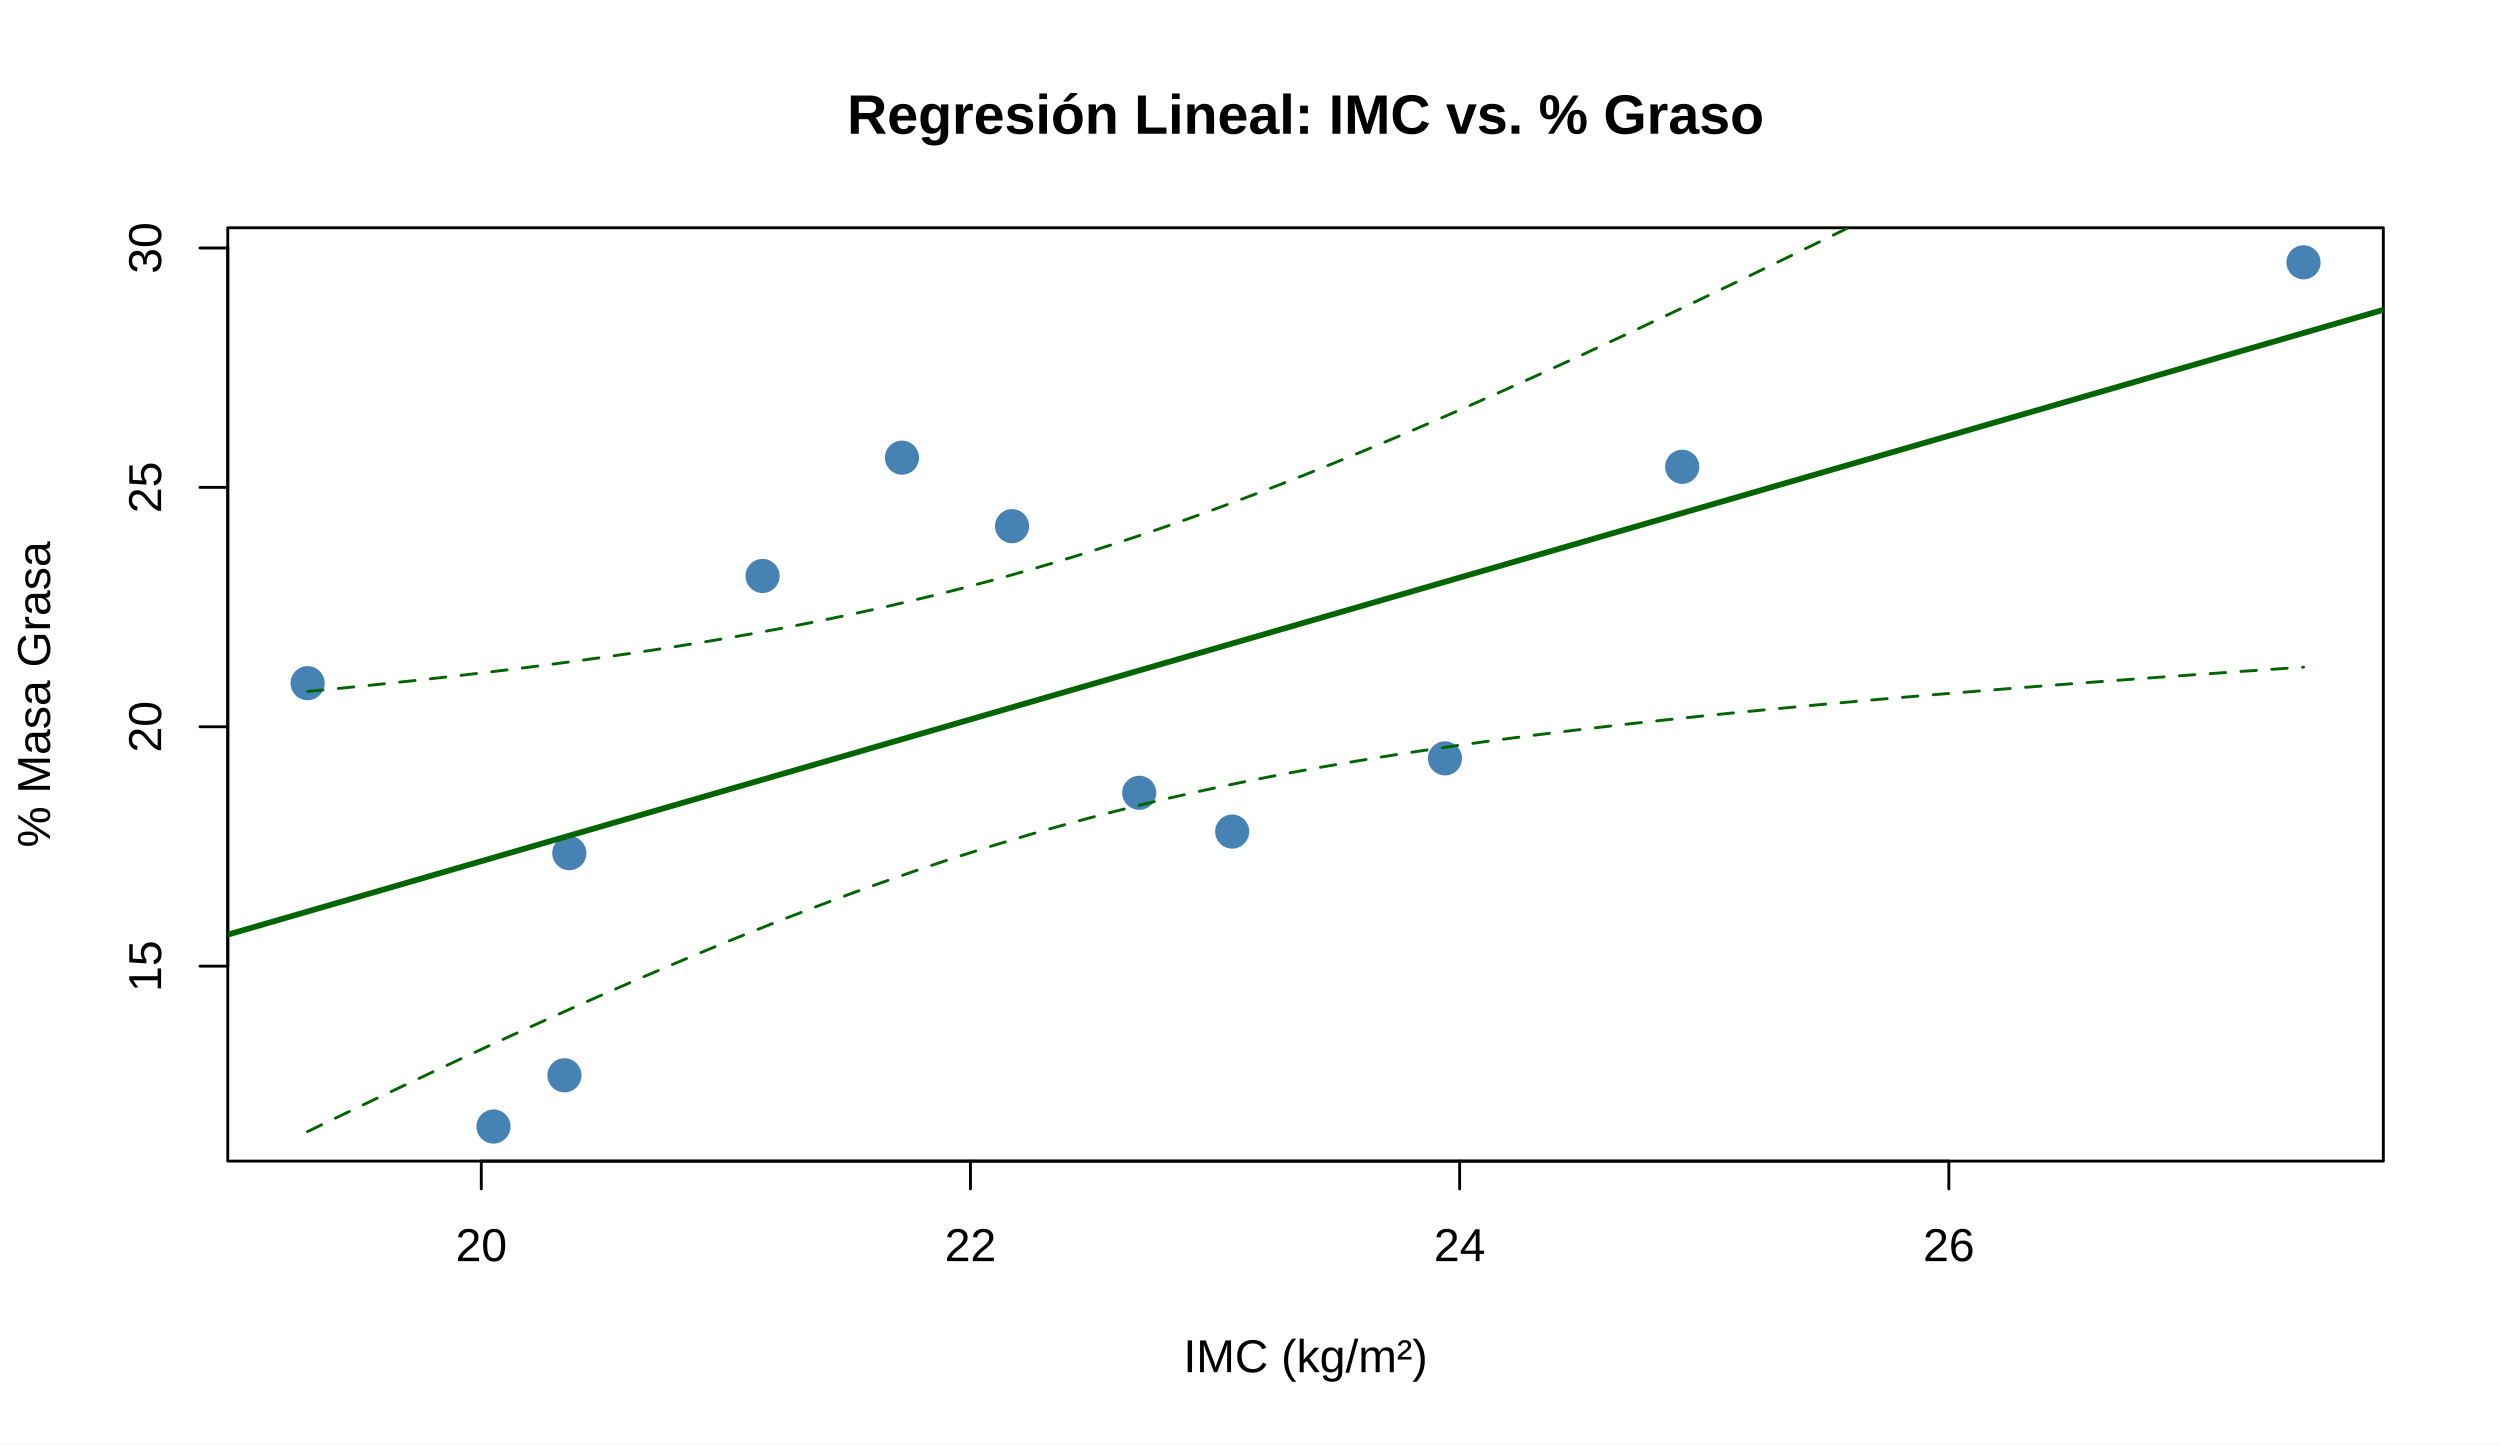
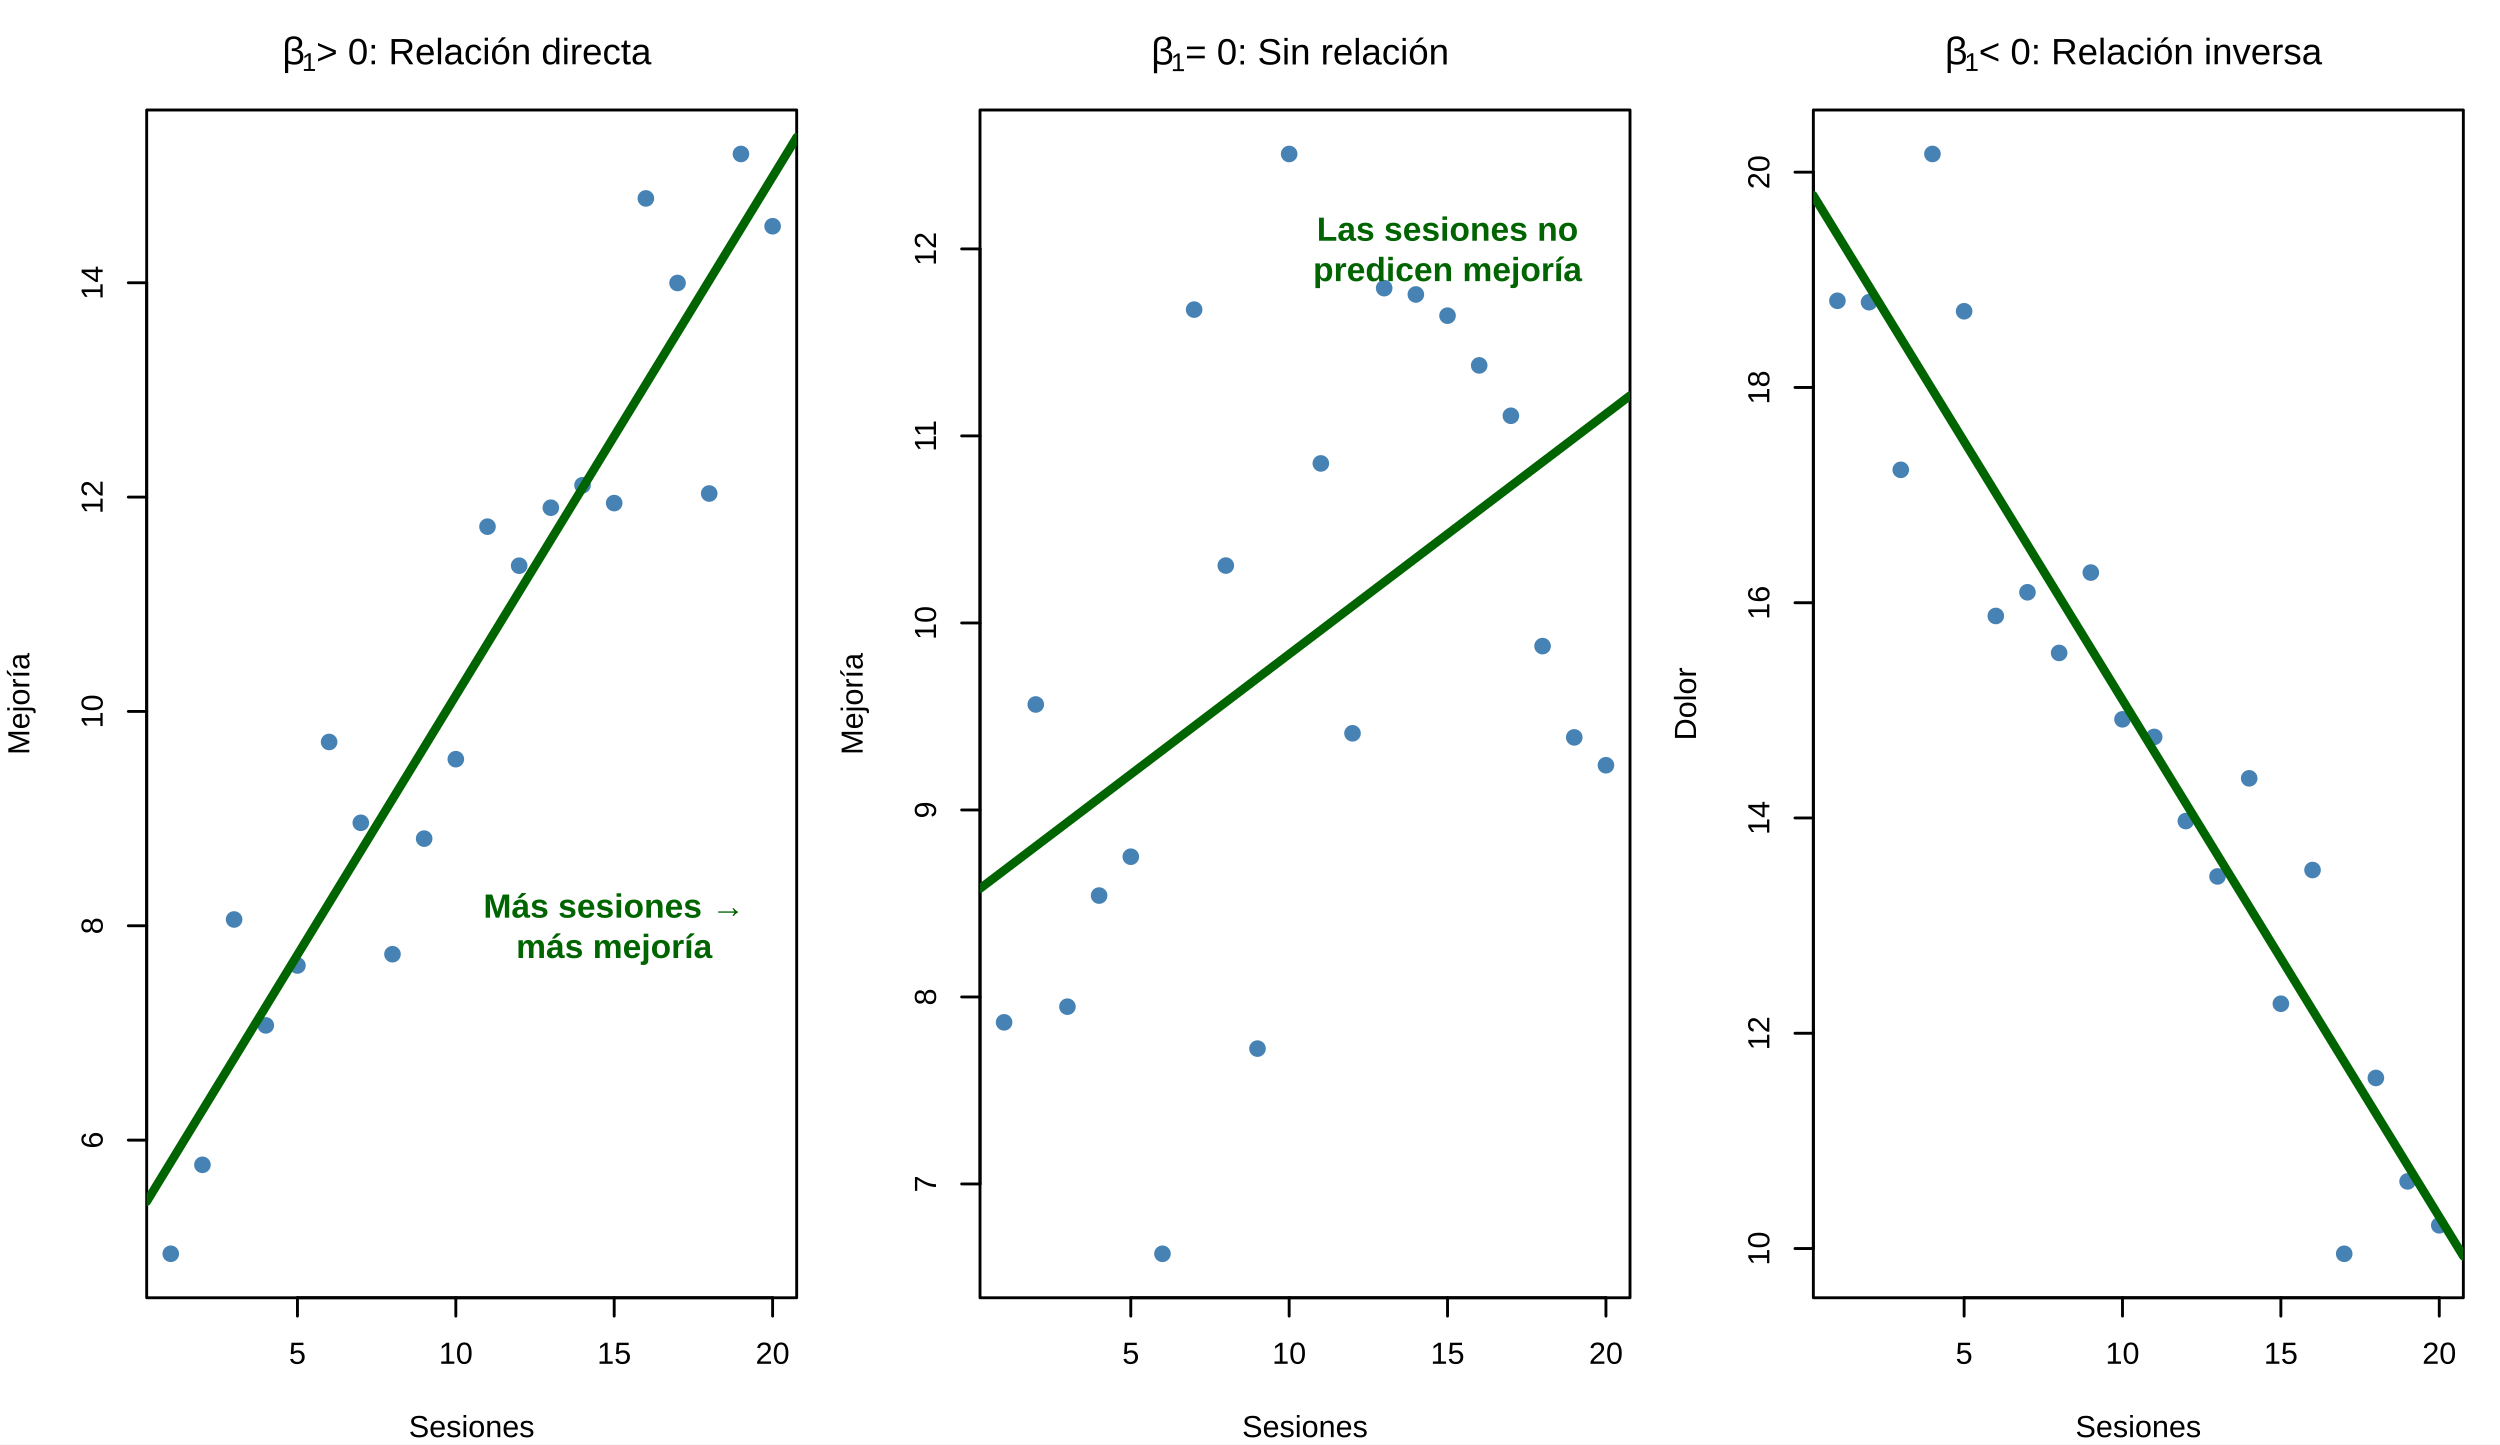
<svg xmlns="http://www.w3.org/2000/svg" width="648.00pt" height="374.40pt" viewBox="0 0 648.00 374.40">
  <g class="svglite">
    <defs>
      <style type="text/css">
    .svglite line, .svglite polyline, .svglite polygon, .svglite path, .svglite rect, .svglite circle {
      fill: none;
      stroke: #000000;
      stroke-linecap: round;
      stroke-linejoin: round;
      stroke-miterlimit: 10.00;
    }
    .svglite text {
      white-space: pre;
    }
    .svglite g.glyphgroup path {
      fill: inherit;
      stroke: none;
    }
  </style>
    </defs>
    <rect width="100%" height="100%" style="stroke: none; fill: #FFFFFF;" />
    <defs>
      <clipPath id="cpMC4wMHw2NDguMDB8MC4wMHwzNzQuNDA=">
        <rect x="0.00" y="0.00" width="648.00" height="374.40" />
      </clipPath>
    </defs>
    <g clip-path="url(#cpMC4wMHw2NDguMDB8MC4wMHwzNzQuNDA=)">
</g>
    <defs>
-       <clipPath id="cpNTkuMDR8NjE3Ljc2fDU5LjA0fDMwMC45Ng==">
-         <rect x="59.04" y="59.04" width="558.72" height="241.92" />
-       </clipPath>
-     </defs>
-     <g clip-path="url(#cpNTkuMDR8NjE3Ljc2fDU5LjA0fDMwMC45Ng==)">
-       <circle cx="147.57" cy="221.14" r="4.05" style="stroke-width: 0.75; stroke: #4682B4; fill: #4682B4;" />
-       <circle cx="146.30" cy="278.72" r="4.05" style="stroke-width: 0.75; stroke: #4682B4; fill: #4682B4;" />
-       <circle cx="127.92" cy="292.00" r="4.05" style="stroke-width: 0.75; stroke: #4682B4; fill: #4682B4;" />
-       <circle cx="374.54" cy="196.57" r="4.05" style="stroke-width: 0.75; stroke: #4682B4; fill: #4682B4;" />
-       <circle cx="262.32" cy="136.38" r="4.05" style="stroke-width: 0.75; stroke: #4682B4; fill: #4682B4;" />
-       <circle cx="233.79" cy="118.63" r="4.05" style="stroke-width: 0.75; stroke: #4682B4; fill: #4682B4;" />
-       <circle cx="79.73" cy="177.08" r="4.05" style="stroke-width: 0.75; stroke: #4682B4; fill: #4682B4;" />
-       <circle cx="319.38" cy="215.55" r="4.05" style="stroke-width: 0.75; stroke: #4682B4; fill: #4682B4;" />
-       <circle cx="597.07" cy="68.00" r="4.05" style="stroke-width: 0.75; stroke: #4682B4; fill: #4682B4;" />
-       <circle cx="436.03" cy="120.99" r="4.05" style="stroke-width: 0.75; stroke: #4682B4; fill: #4682B4;" />
-       <circle cx="295.29" cy="205.50" r="4.05" style="stroke-width: 0.75; stroke: #4682B4; fill: #4682B4;" />
-       <circle cx="197.65" cy="149.29" r="4.05" style="stroke-width: 0.75; stroke: #4682B4; fill: #4682B4;" />
-     </g>
-     <g clip-path="url(#cpMC4wMHw2NDguMDB8MC4wMHwzNzQuNDA=)">
-       <line x1="124.75" y1="300.96" x2="505.14" y2="300.96" style="stroke-width: 0.75;" />
-       <line x1="124.75" y1="300.96" x2="124.75" y2="308.16" style="stroke-width: 0.75;" />
-       <line x1="251.54" y1="300.96" x2="251.54" y2="308.16" style="stroke-width: 0.75;" />
-       <line x1="378.34" y1="300.96" x2="378.34" y2="308.16" style="stroke-width: 0.75;" />
-       <line x1="505.14" y1="300.96" x2="505.14" y2="308.16" style="stroke-width: 0.75;" />
-       <text x="124.75" y="326.88" text-anchor="middle" style="font-size: 12.00px; font-family: &quot;Arial&quot;;" textLength="13.34px" lengthAdjust="spacingAndGlyphs">20</text>
-       <text x="251.54" y="326.88" text-anchor="middle" style="font-size: 12.00px; font-family: &quot;Arial&quot;;" textLength="13.34px" lengthAdjust="spacingAndGlyphs">22</text>
-       <text x="378.34" y="326.88" text-anchor="middle" style="font-size: 12.00px; font-family: &quot;Arial&quot;;" textLength="13.34px" lengthAdjust="spacingAndGlyphs">24</text>
-       <text x="505.14" y="326.88" text-anchor="middle" style="font-size: 12.00px; font-family: &quot;Arial&quot;;" textLength="13.34px" lengthAdjust="spacingAndGlyphs">26</text>
-       <line x1="59.04" y1="250.43" x2="59.04" y2="64.28" style="stroke-width: 0.75;" />
-       <line x1="59.04" y1="250.43" x2="51.84" y2="250.43" style="stroke-width: 0.75;" />
-       <line x1="59.04" y1="188.38" x2="51.84" y2="188.38" style="stroke-width: 0.75;" />
-       <line x1="59.04" y1="126.33" x2="51.84" y2="126.33" style="stroke-width: 0.75;" />
-       <line x1="59.04" y1="64.28" x2="51.84" y2="64.28" style="stroke-width: 0.75;" />
-       <text transform="translate(41.76,250.43) rotate(-90)" text-anchor="middle" style="font-size: 12.00px; font-family: &quot;Arial&quot;;" textLength="13.34px" lengthAdjust="spacingAndGlyphs">15</text>
-       <text transform="translate(41.76,188.38) rotate(-90)" text-anchor="middle" style="font-size: 12.00px; font-family: &quot;Arial&quot;;" textLength="13.34px" lengthAdjust="spacingAndGlyphs">20</text>
-       <text transform="translate(41.76,126.33) rotate(-90)" text-anchor="middle" style="font-size: 12.00px; font-family: &quot;Arial&quot;;" textLength="13.34px" lengthAdjust="spacingAndGlyphs">25</text>
-       <text transform="translate(41.76,64.28) rotate(-90)" text-anchor="middle" style="font-size: 12.00px; font-family: &quot;Arial&quot;;" textLength="13.34px" lengthAdjust="spacingAndGlyphs">30</text>
-       <polygon points="59.04,300.96 617.76,300.96 617.76,59.04 59.04,59.04 " style="stroke-width: 0.75;" />
-       <text x="338.40" y="34.67" text-anchor="middle" style="font-size: 14.40px; font-weight: bold; font-family: &quot;Arial&quot;;" textLength="237.52px" lengthAdjust="spacingAndGlyphs">Regresión Lineal: IMC vs. % Graso</text>
-       <text x="338.40" y="355.68" text-anchor="middle" style="font-size: 12.00px; font-family: &quot;Arial&quot;;" textLength="63.33px" lengthAdjust="spacingAndGlyphs">IMC (kg/m²)</text>
-       <text transform="translate(12.96,180.00) rotate(-90)" text-anchor="middle" style="font-size: 12.00px; font-family: &quot;Arial&quot;;" textLength="79.34px" lengthAdjust="spacingAndGlyphs">% Masa Grasa</text>
-     </g>
-     <g clip-path="url(#cpNTkuMDR8NjE3Ljc2fDU5LjA0fDMwMC45Ng==)">
-       <line x1="59.04" y1="242.26" x2="617.76" y2="80.31" style="stroke-width: 1.50; stroke: #006400;" />
-       <polyline points="79.73,293.30 84.96,290.78 90.18,288.27 95.41,285.77 100.64,283.29 105.86,280.82 111.09,278.36 116.31,275.91 121.54,273.48 126.76,271.07 131.99,268.67 137.21,266.29 142.44,263.93 147.67,261.59 152.89,259.27 158.12,256.97 163.34,254.69 168.57,252.44 173.79,250.21 179.02,248.01 184.25,245.84 189.47,243.69 194.70,241.58 199.92,239.50 205.15,237.46 210.37,235.45 215.60,233.48 220.82,231.54 226.05,229.65 231.28,227.80 236.50,225.98 241.73,224.22 246.95,222.49 252.18,220.81 257.40,219.18 262.63,217.60 267.85,216.05 273.08,214.56 278.31,213.11 283.53,211.71 288.76,210.36 293.98,209.05 299.21,207.78 304.43,206.56 309.66,205.38 314.88,204.24 320.11,203.14 325.34,202.07 330.56,201.05 335.79,200.06 341.01,199.11 346.24,198.19 351.46,197.30 356.69,196.43 361.92,195.60 367.14,194.80 372.37,194.02 377.59,193.26 382.82,192.53 388.04,191.82 393.27,191.13 398.49,190.46 403.72,189.81 408.95,189.18 414.17,188.56 419.40,187.96 424.62,187.37 429.85,186.80 435.07,186.24 440.30,185.70 445.52,185.16 450.75,184.64 455.98,184.13 461.20,183.63 466.43,183.13 471.65,182.65 476.88,182.18 482.10,181.71 487.33,181.25 492.55,180.80 497.78,180.36 503.01,179.92 508.23,179.49 513.46,179.07 518.68,178.65 523.91,178.24 529.13,177.83 534.36,177.43 539.59,177.03 544.81,176.64 550.04,176.25 555.26,175.86 560.49,175.48 565.71,175.11 570.94,174.74 576.16,174.37 581.39,174.00 586.62,173.64 591.84,173.28 597.07,172.92 " style="stroke-width: 0.75; stroke: #006400; stroke-dasharray: 4.00,4.00;" />
-       <polyline points="79.73,179.23 84.96,178.72 90.18,178.20 95.41,177.67 100.64,177.12 105.86,176.57 111.09,176.00 116.31,175.41 121.54,174.81 126.76,174.20 131.99,173.57 137.21,172.92 142.44,172.25 147.67,171.56 152.89,170.85 158.12,170.12 163.34,169.37 168.57,168.60 173.79,167.79 179.02,166.96 184.25,166.11 189.47,165.22 194.70,164.30 199.92,163.35 205.15,162.37 210.37,161.35 215.60,160.29 220.82,159.19 226.05,158.06 231.28,156.88 236.50,155.66 241.73,154.40 246.95,153.10 252.18,151.74 257.40,150.35 262.63,148.91 267.85,147.42 273.08,145.88 278.31,144.30 283.53,142.67 288.76,141.00 293.98,139.28 299.21,137.51 304.43,135.71 309.66,133.86 314.88,131.97 320.11,130.04 325.34,128.07 330.56,126.07 335.79,124.03 341.01,121.95 346.24,119.84 351.46,117.70 356.69,115.53 361.92,113.34 367.14,111.11 372.37,108.86 377.59,106.59 382.82,104.29 388.04,101.97 393.27,99.63 398.49,97.27 403.72,94.89 408.95,92.50 414.17,90.08 419.40,87.65 424.62,85.21 429.85,82.75 435.07,80.28 440.30,77.80 445.52,75.30 450.75,72.80 455.98,70.28 461.20,67.75 466.43,65.21 471.65,62.67 476.88,60.11 482.10,57.55 487.33,54.98 492.55,52.40 497.78,49.81 503.01,47.22 508.23,44.62 513.46,42.02 518.68,39.40 523.91,36.79 529.13,34.17 534.36,31.54 539.59,28.91 544.81,26.27 550.04,23.63 555.26,20.98 560.49,18.33 565.71,15.68 570.94,13.02 576.16,10.36 581.39,7.70 586.62,5.03 591.84,2.36 597.07,-0.31 " style="stroke-width: 0.75; stroke: #006400; stroke-dasharray: 4.00,4.00;" />
+       <clipPath id="cpMzguMDJ8MjA2LjUwfDI4LjUxfDMzNi4zOA==">
+         <rect x="38.02" y="28.51" width="168.48" height="307.87" />
+       </clipPath>
+     </defs>
+     <g clip-path="url(#cpMzguMDJ8MjA2LjUwfDI4LjUxfDMzNi4zOA==)">
+       <circle cx="44.26" cy="324.98" r="1.78" style="stroke-width: 0.75; stroke: #4682B4; fill: #4682B4;" />
+       <circle cx="52.47" cy="301.92" r="1.78" style="stroke-width: 0.75; stroke: #4682B4; fill: #4682B4;" />
+       <circle cx="60.68" cy="238.33" r="1.78" style="stroke-width: 0.75; stroke: #4682B4; fill: #4682B4;" />
+       <circle cx="68.89" cy="265.78" r="1.78" style="stroke-width: 0.75; stroke: #4682B4; fill: #4682B4;" />
+       <circle cx="77.10" cy="250.26" r="1.78" style="stroke-width: 0.75; stroke: #4682B4; fill: #4682B4;" />
+       <circle cx="85.31" cy="192.32" r="1.78" style="stroke-width: 0.75; stroke: #4682B4; fill: #4682B4;" />
+       <circle cx="93.52" cy="213.27" r="1.78" style="stroke-width: 0.75; stroke: #4682B4; fill: #4682B4;" />
+       <circle cx="101.73" cy="247.33" r="1.78" style="stroke-width: 0.75; stroke: #4682B4; fill: #4682B4;" />
+       <circle cx="109.94" cy="217.37" r="1.78" style="stroke-width: 0.75; stroke: #4682B4; fill: #4682B4;" />
+       <circle cx="118.15" cy="196.78" r="1.78" style="stroke-width: 0.75; stroke: #4682B4; fill: #4682B4;" />
+       <circle cx="126.36" cy="136.51" r="1.78" style="stroke-width: 0.75; stroke: #4682B4; fill: #4682B4;" />
+       <circle cx="134.57" cy="146.63" r="1.78" style="stroke-width: 0.75; stroke: #4682B4; fill: #4682B4;" />
+       <circle cx="142.78" cy="131.60" r="1.78" style="stroke-width: 0.75; stroke: #4682B4; fill: #4682B4;" />
+       <circle cx="150.99" cy="125.77" r="1.78" style="stroke-width: 0.75; stroke: #4682B4; fill: #4682B4;" />
+       <circle cx="159.20" cy="130.40" r="1.78" style="stroke-width: 0.75; stroke: #4682B4; fill: #4682B4;" />
+       <circle cx="167.41" cy="51.43" r="1.78" style="stroke-width: 0.75; stroke: #4682B4; fill: #4682B4;" />
+       <circle cx="175.62" cy="73.35" r="1.78" style="stroke-width: 0.75; stroke: #4682B4; fill: #4682B4;" />
+       <circle cx="183.83" cy="127.92" r="1.78" style="stroke-width: 0.75; stroke: #4682B4; fill: #4682B4;" />
+       <circle cx="192.05" cy="39.91" r="1.78" style="stroke-width: 0.75; stroke: #4682B4; fill: #4682B4;" />
+       <circle cx="200.26" cy="58.64" r="1.78" style="stroke-width: 0.75; stroke: #4682B4; fill: #4682B4;" />
+     </g>
+     <g clip-path="url(#cpMC4wMHw2NDguMDB8MC4wMHwzNzQuNDA=)">
+       <line x1="77.10" y1="336.38" x2="200.26" y2="336.38" style="stroke-width: 0.75;" />
+       <line x1="77.10" y1="336.38" x2="77.10" y2="341.14" style="stroke-width: 0.75;" />
+       <line x1="118.15" y1="336.38" x2="118.15" y2="341.14" style="stroke-width: 0.75;" />
+       <line x1="159.20" y1="336.38" x2="159.20" y2="341.14" style="stroke-width: 0.75;" />
+       <line x1="200.26" y1="336.38" x2="200.26" y2="341.14" style="stroke-width: 0.75;" />
+       <text x="77.10" y="353.49" text-anchor="middle" style="font-size: 7.92px; font-family: &quot;Arial&quot;;" textLength="4.39px" lengthAdjust="spacingAndGlyphs">5</text>
+       <text x="118.15" y="353.49" text-anchor="middle" style="font-size: 7.92px; font-family: &quot;Arial&quot;;" textLength="8.78px" lengthAdjust="spacingAndGlyphs">10</text>
+       <text x="159.20" y="353.49" text-anchor="middle" style="font-size: 7.92px; font-family: &quot;Arial&quot;;" textLength="8.78px" lengthAdjust="spacingAndGlyphs">15</text>
+       <text x="200.26" y="353.49" text-anchor="middle" style="font-size: 7.92px; font-family: &quot;Arial&quot;;" textLength="8.78px" lengthAdjust="spacingAndGlyphs">20</text>
+       <line x1="38.02" y1="295.52" x2="38.02" y2="73.29" style="stroke-width: 0.75;" />
+       <line x1="38.02" y1="295.52" x2="33.26" y2="295.52" style="stroke-width: 0.75;" />
+       <line x1="38.02" y1="239.96" x2="33.26" y2="239.96" style="stroke-width: 0.75;" />
+       <line x1="38.02" y1="184.40" x2="33.26" y2="184.40" style="stroke-width: 0.75;" />
+       <line x1="38.02" y1="128.85" x2="33.26" y2="128.85" style="stroke-width: 0.75;" />
+       <line x1="38.02" y1="73.29" x2="33.26" y2="73.29" style="stroke-width: 0.75;" />
+       <text transform="translate(26.61,295.52) rotate(-90)" text-anchor="middle" style="font-size: 7.92px; font-family: &quot;Arial&quot;;" textLength="4.39px" lengthAdjust="spacingAndGlyphs">6</text>
+       <text transform="translate(26.61,239.96) rotate(-90)" text-anchor="middle" style="font-size: 7.92px; font-family: &quot;Arial&quot;;" textLength="4.39px" lengthAdjust="spacingAndGlyphs">8</text>
+       <text transform="translate(26.61,184.40) rotate(-90)" text-anchor="middle" style="font-size: 7.92px; font-family: &quot;Arial&quot;;" textLength="8.78px" lengthAdjust="spacingAndGlyphs">10</text>
+       <text transform="translate(26.61,128.85) rotate(-90)" text-anchor="middle" style="font-size: 7.92px; font-family: &quot;Arial&quot;;" textLength="8.78px" lengthAdjust="spacingAndGlyphs">12</text>
+       <text transform="translate(26.61,73.29) rotate(-90)" text-anchor="middle" style="font-size: 7.92px; font-family: &quot;Arial&quot;;" textLength="8.78px" lengthAdjust="spacingAndGlyphs">14</text>
+       <polygon points="38.02,336.38 206.50,336.38 206.50,28.51 38.02,28.51 " style="stroke-width: 0.75;" />
+     </g>
+     <defs>
+       <clipPath id="cpMC4wMHwyMTYuMDB8MC4wMHwzNzQuNDA=">
+         <rect x="0.00" y="0.00" width="216.00" height="374.40" />
+       </clipPath>
+     </defs>
+     <g clip-path="url(#cpMC4wMHwyMTYuMDB8MC4wMHwzNzQuNDA=)">
+       <text x="73.06" y="16.66" style="font-size: 9.50px; font-family: &quot;Symbol&quot;;" textLength="5.22px" lengthAdjust="spacingAndGlyphs">β</text>
+       <text x="78.27" y="18.39" style="font-size: 6.65px; font-family: &quot;Arial&quot;;" textLength="3.69px" lengthAdjust="spacingAndGlyphs">1</text>
+       <text x="81.97" y="16.66" style="font-size: 9.50px; font-family: &quot;Arial&quot;;" textLength="89.48px" lengthAdjust="spacingAndGlyphs"> &gt; 0: Relación directa</text>
+       <text x="122.26" y="372.50" text-anchor="middle" style="font-size: 7.92px; font-family: &quot;Arial&quot;;" textLength="32.48px" lengthAdjust="spacingAndGlyphs">Sesiones</text>
+       <text transform="translate(7.60,182.45) rotate(-90)" text-anchor="middle" style="font-size: 7.92px; font-family: &quot;Arial&quot;;" textLength="26.36px" lengthAdjust="spacingAndGlyphs">Mejoría</text>
+     </g>
+     <g clip-path="url(#cpMzguMDJ8MjA2LjUwfDI4LjUxfDMzNi4zOA==)">
+       <line x1="38.02" y1="311.46" x2="206.50" y2="35.59" style="stroke-width: 2.25; stroke: #006400;" />
+       <text x="159.20" y="237.85" text-anchor="middle" style="font-size: 8.71px; font-weight: bold;fill: #006400; font-family: &quot;Arial&quot;;" textLength="67.75px" lengthAdjust="spacingAndGlyphs">Más sesiones →</text>
+       <text x="159.20" y="248.31" text-anchor="middle" style="font-size: 8.71px; font-weight: bold;fill: #006400; font-family: &quot;Arial&quot;;" textLength="50.81px" lengthAdjust="spacingAndGlyphs">más mejoría</text>
+     </g>
+     <defs>
+       <clipPath id="cpMjU0LjAyfDQyMi41MHwyOC41MXwzMzYuMzg=">
+         <rect x="254.02" y="28.51" width="168.48" height="307.87" />
+       </clipPath>
+     </defs>
+     <g clip-path="url(#cpMjU0LjAyfDQyMi41MHwyOC41MXwzMzYuMzg=)">
+       <circle cx="260.26" cy="264.99" r="1.78" style="stroke-width: 0.75; stroke: #4682B4; fill: #4682B4;" />
+       <circle cx="268.47" cy="182.60" r="1.78" style="stroke-width: 0.75; stroke: #4682B4; fill: #4682B4;" />
+       <circle cx="276.68" cy="260.93" r="1.78" style="stroke-width: 0.75; stroke: #4682B4; fill: #4682B4;" />
+       <circle cx="284.89" cy="232.13" r="1.78" style="stroke-width: 0.75; stroke: #4682B4; fill: #4682B4;" />
+       <circle cx="293.10" cy="222.06" r="1.78" style="stroke-width: 0.75; stroke: #4682B4; fill: #4682B4;" />
+       <circle cx="301.31" cy="324.98" r="1.78" style="stroke-width: 0.75; stroke: #4682B4; fill: #4682B4;" />
+       <circle cx="309.52" cy="80.25" r="1.78" style="stroke-width: 0.75; stroke: #4682B4; fill: #4682B4;" />
+       <circle cx="317.73" cy="146.60" r="1.78" style="stroke-width: 0.75; stroke: #4682B4; fill: #4682B4;" />
+       <circle cx="325.94" cy="271.80" r="1.78" style="stroke-width: 0.75; stroke: #4682B4; fill: #4682B4;" />
+       <circle cx="334.15" cy="39.91" r="1.78" style="stroke-width: 0.75; stroke: #4682B4; fill: #4682B4;" />
+       <circle cx="342.36" cy="120.12" r="1.78" style="stroke-width: 0.75; stroke: #4682B4; fill: #4682B4;" />
+       <circle cx="350.57" cy="190.07" r="1.78" style="stroke-width: 0.75; stroke: #4682B4; fill: #4682B4;" />
+       <circle cx="358.78" cy="74.69" r="1.78" style="stroke-width: 0.75; stroke: #4682B4; fill: #4682B4;" />
+       <circle cx="366.99" cy="76.33" r="1.78" style="stroke-width: 0.75; stroke: #4682B4; fill: #4682B4;" />
+       <circle cx="375.20" cy="81.82" r="1.78" style="stroke-width: 0.75; stroke: #4682B4; fill: #4682B4;" />
+       <circle cx="383.41" cy="94.71" r="1.78" style="stroke-width: 0.75; stroke: #4682B4; fill: #4682B4;" />
+       <circle cx="391.62" cy="107.77" r="1.78" style="stroke-width: 0.75; stroke: #4682B4; fill: #4682B4;" />
+       <circle cx="399.83" cy="167.47" r="1.78" style="stroke-width: 0.75; stroke: #4682B4; fill: #4682B4;" />
+       <circle cx="408.05" cy="191.13" r="1.78" style="stroke-width: 0.75; stroke: #4682B4; fill: #4682B4;" />
+       <circle cx="416.26" cy="198.35" r="1.78" style="stroke-width: 0.75; stroke: #4682B4; fill: #4682B4;" />
+     </g>
+     <g clip-path="url(#cpMC4wMHw2NDguMDB8MC4wMHwzNzQuNDA=)">
+       <line x1="293.10" y1="336.38" x2="416.26" y2="336.38" style="stroke-width: 0.75;" />
+       <line x1="293.10" y1="336.38" x2="293.10" y2="341.14" style="stroke-width: 0.75;" />
+       <line x1="334.15" y1="336.38" x2="334.15" y2="341.14" style="stroke-width: 0.75;" />
+       <line x1="375.20" y1="336.38" x2="375.20" y2="341.14" style="stroke-width: 0.75;" />
+       <line x1="416.26" y1="336.38" x2="416.26" y2="341.14" style="stroke-width: 0.75;" />
+       <text x="293.10" y="353.49" text-anchor="middle" style="font-size: 7.92px; font-family: &quot;Arial&quot;;" textLength="4.39px" lengthAdjust="spacingAndGlyphs">5</text>
+       <text x="334.15" y="353.49" text-anchor="middle" style="font-size: 7.92px; font-family: &quot;Arial&quot;;" textLength="8.78px" lengthAdjust="spacingAndGlyphs">10</text>
+       <text x="375.20" y="353.49" text-anchor="middle" style="font-size: 7.92px; font-family: &quot;Arial&quot;;" textLength="8.78px" lengthAdjust="spacingAndGlyphs">15</text>
+       <text x="416.26" y="353.49" text-anchor="middle" style="font-size: 7.92px; font-family: &quot;Arial&quot;;" textLength="8.78px" lengthAdjust="spacingAndGlyphs">20</text>
+       <line x1="254.02" y1="306.88" x2="254.02" y2="64.52" style="stroke-width: 0.75;" />
+       <line x1="254.02" y1="306.88" x2="249.26" y2="306.88" style="stroke-width: 0.75;" />
+       <line x1="254.02" y1="258.41" x2="249.26" y2="258.41" style="stroke-width: 0.75;" />
+       <line x1="254.02" y1="209.94" x2="249.26" y2="209.94" style="stroke-width: 0.75;" />
+       <line x1="254.02" y1="161.47" x2="249.26" y2="161.47" style="stroke-width: 0.75;" />
+       <line x1="254.02" y1="112.99" x2="249.26" y2="112.99" style="stroke-width: 0.75;" />
+       <line x1="254.02" y1="64.52" x2="249.26" y2="64.52" style="stroke-width: 0.75;" />
+       <text transform="translate(242.61,306.88) rotate(-90)" text-anchor="middle" style="font-size: 7.92px; font-family: &quot;Arial&quot;;" textLength="4.39px" lengthAdjust="spacingAndGlyphs">7</text>
+       <text transform="translate(242.61,258.41) rotate(-90)" text-anchor="middle" style="font-size: 7.92px; font-family: &quot;Arial&quot;;" textLength="4.39px" lengthAdjust="spacingAndGlyphs">8</text>
+       <text transform="translate(242.61,209.94) rotate(-90)" text-anchor="middle" style="font-size: 7.92px; font-family: &quot;Arial&quot;;" textLength="4.39px" lengthAdjust="spacingAndGlyphs">9</text>
+       <text transform="translate(242.61,161.47) rotate(-90)" text-anchor="middle" style="font-size: 7.92px; font-family: &quot;Arial&quot;;" textLength="8.78px" lengthAdjust="spacingAndGlyphs">10</text>
+       <text transform="translate(242.61,112.99) rotate(-90)" text-anchor="middle" style="font-size: 7.92px; font-family: &quot;Arial&quot;;" textLength="8.19px" lengthAdjust="spacingAndGlyphs">11</text>
+       <text transform="translate(242.61,64.52) rotate(-90)" text-anchor="middle" style="font-size: 7.92px; font-family: &quot;Arial&quot;;" textLength="8.78px" lengthAdjust="spacingAndGlyphs">12</text>
+       <polygon points="254.02,336.38 422.50,336.38 422.50,28.51 254.02,28.51 " style="stroke-width: 0.75;" />
+     </g>
+     <defs>
+       <clipPath id="cpMjE2LjAwfDQzMi4wMHwwLjAwfDM3NC40MA==">
+         <rect x="216.00" y="0.00" width="216.00" height="374.40" />
+       </clipPath>
+     </defs>
+     <g clip-path="url(#cpMjE2LjAwfDQzMi4wMHwwLjAwfDM3NC40MA==)">
+       <text x="298.29" y="16.71" style="font-size: 9.50px; font-family: &quot;Symbol&quot;;" textLength="5.22px" lengthAdjust="spacingAndGlyphs">β</text>
+       <text x="303.51" y="18.43" style="font-size: 6.65px; font-family: &quot;Arial&quot;;" textLength="3.69px" lengthAdjust="spacingAndGlyphs">1</text>
+       <text x="307.20" y="16.71" style="font-size: 9.50px; font-family: &quot;Arial&quot;;" textLength="71.02px" lengthAdjust="spacingAndGlyphs"> = 0: Sin relación</text>
+       <text x="338.26" y="372.50" text-anchor="middle" style="font-size: 7.92px; font-family: &quot;Arial&quot;;" textLength="32.48px" lengthAdjust="spacingAndGlyphs">Sesiones</text>
+       <text transform="translate(223.60,182.45) rotate(-90)" text-anchor="middle" style="font-size: 7.92px; font-family: &quot;Arial&quot;;" textLength="26.36px" lengthAdjust="spacingAndGlyphs">Mejoría</text>
+     </g>
+     <g clip-path="url(#cpMjU0LjAyfDQyMi41MHwyOC41MXwzMzYuMzg=)">
+       <line x1="254.02" y1="230.32" x2="422.50" y2="102.55" style="stroke-width: 2.25; stroke: #006400;" />
+       <text x="375.20" y="62.41" text-anchor="middle" style="font-size: 8.71px; font-weight: bold;fill: #006400; font-family: &quot;Arial&quot;;" textLength="67.73px" lengthAdjust="spacingAndGlyphs">Las sesiones no</text>
+       <text x="375.20" y="72.87" text-anchor="middle" style="font-size: 8.71px; font-weight: bold;fill: #006400; font-family: &quot;Arial&quot;;" textLength="69.67px" lengthAdjust="spacingAndGlyphs">predicen mejoría</text>
+     </g>
+     <defs>
+       <clipPath id="cpNDcwLjAyfDYzOC41MHwyOC41MXwzMzYuMzg=">
+         <rect x="470.02" y="28.51" width="168.48" height="307.87" />
+       </clipPath>
+     </defs>
+     <g clip-path="url(#cpNDcwLjAyfDYzOC41MHwyOC41MXwzMzYuMzg=)">
+       <circle cx="476.26" cy="77.96" r="1.78" style="stroke-width: 0.75; stroke: #4682B4; fill: #4682B4;" />
+       <circle cx="484.47" cy="78.33" r="1.78" style="stroke-width: 0.75; stroke: #4682B4; fill: #4682B4;" />
+       <circle cx="492.68" cy="121.78" r="1.78" style="stroke-width: 0.75; stroke: #4682B4; fill: #4682B4;" />
+       <circle cx="500.89" cy="39.91" r="1.78" style="stroke-width: 0.75; stroke: #4682B4; fill: #4682B4;" />
+       <circle cx="509.10" cy="80.68" r="1.78" style="stroke-width: 0.75; stroke: #4682B4; fill: #4682B4;" />
+       <circle cx="517.31" cy="159.66" r="1.78" style="stroke-width: 0.75; stroke: #4682B4; fill: #4682B4;" />
+       <circle cx="525.52" cy="153.52" r="1.78" style="stroke-width: 0.75; stroke: #4682B4; fill: #4682B4;" />
+       <circle cx="533.73" cy="169.24" r="1.78" style="stroke-width: 0.75; stroke: #4682B4; fill: #4682B4;" />
+       <circle cx="541.94" cy="148.41" r="1.78" style="stroke-width: 0.75; stroke: #4682B4; fill: #4682B4;" />
+       <circle cx="550.15" cy="186.45" r="1.78" style="stroke-width: 0.75; stroke: #4682B4; fill: #4682B4;" />
+       <circle cx="558.36" cy="191.01" r="1.78" style="stroke-width: 0.75; stroke: #4682B4; fill: #4682B4;" />
+       <circle cx="566.57" cy="212.82" r="1.78" style="stroke-width: 0.75; stroke: #4682B4; fill: #4682B4;" />
+       <circle cx="574.78" cy="227.17" r="1.78" style="stroke-width: 0.75; stroke: #4682B4; fill: #4682B4;" />
+       <circle cx="582.99" cy="201.74" r="1.78" style="stroke-width: 0.75; stroke: #4682B4; fill: #4682B4;" />
+       <circle cx="591.20" cy="260.17" r="1.78" style="stroke-width: 0.75; stroke: #4682B4; fill: #4682B4;" />
+       <circle cx="599.41" cy="225.51" r="1.78" style="stroke-width: 0.75; stroke: #4682B4; fill: #4682B4;" />
+       <circle cx="607.62" cy="324.98" r="1.78" style="stroke-width: 0.75; stroke: #4682B4; fill: #4682B4;" />
+       <circle cx="615.83" cy="279.41" r="1.78" style="stroke-width: 0.75; stroke: #4682B4; fill: #4682B4;" />
+       <circle cx="624.05" cy="306.22" r="1.78" style="stroke-width: 0.75; stroke: #4682B4; fill: #4682B4;" />
+       <circle cx="632.26" cy="317.60" r="1.78" style="stroke-width: 0.75; stroke: #4682B4; fill: #4682B4;" />
+     </g>
+     <g clip-path="url(#cpMC4wMHw2NDguMDB8MC4wMHwzNzQuNDA=)">
+       <line x1="509.10" y1="336.38" x2="632.26" y2="336.38" style="stroke-width: 0.75;" />
+       <line x1="509.10" y1="336.38" x2="509.10" y2="341.14" style="stroke-width: 0.75;" />
+       <line x1="550.15" y1="336.38" x2="550.15" y2="341.14" style="stroke-width: 0.75;" />
+       <line x1="591.20" y1="336.38" x2="591.20" y2="341.14" style="stroke-width: 0.75;" />
+       <line x1="632.26" y1="336.38" x2="632.26" y2="341.14" style="stroke-width: 0.75;" />
+       <text x="509.10" y="353.49" text-anchor="middle" style="font-size: 7.92px; font-family: &quot;Arial&quot;;" textLength="4.39px" lengthAdjust="spacingAndGlyphs">5</text>
+       <text x="550.15" y="353.49" text-anchor="middle" style="font-size: 7.92px; font-family: &quot;Arial&quot;;" textLength="8.78px" lengthAdjust="spacingAndGlyphs">10</text>
+       <text x="591.20" y="353.49" text-anchor="middle" style="font-size: 7.92px; font-family: &quot;Arial&quot;;" textLength="8.78px" lengthAdjust="spacingAndGlyphs">15</text>
+       <text x="632.26" y="353.49" text-anchor="middle" style="font-size: 7.92px; font-family: &quot;Arial&quot;;" textLength="8.78px" lengthAdjust="spacingAndGlyphs">20</text>
+       <line x1="470.02" y1="323.62" x2="470.02" y2="44.63" style="stroke-width: 0.75;" />
+       <line x1="470.02" y1="323.62" x2="465.26" y2="323.62" style="stroke-width: 0.75;" />
+       <line x1="470.02" y1="267.82" x2="465.26" y2="267.82" style="stroke-width: 0.75;" />
+       <line x1="470.02" y1="212.02" x2="465.26" y2="212.02" style="stroke-width: 0.75;" />
+       <line x1="470.02" y1="156.23" x2="465.26" y2="156.23" style="stroke-width: 0.75;" />
+       <line x1="470.02" y1="100.43" x2="465.26" y2="100.43" style="stroke-width: 0.75;" />
+       <line x1="470.02" y1="44.63" x2="465.26" y2="44.63" style="stroke-width: 0.75;" />
+       <text transform="translate(458.61,323.62) rotate(-90)" text-anchor="middle" style="font-size: 7.92px; font-family: &quot;Arial&quot;;" textLength="8.78px" lengthAdjust="spacingAndGlyphs">10</text>
+       <text transform="translate(458.61,267.82) rotate(-90)" text-anchor="middle" style="font-size: 7.92px; font-family: &quot;Arial&quot;;" textLength="8.78px" lengthAdjust="spacingAndGlyphs">12</text>
+       <text transform="translate(458.61,212.02) rotate(-90)" text-anchor="middle" style="font-size: 7.92px; font-family: &quot;Arial&quot;;" textLength="8.78px" lengthAdjust="spacingAndGlyphs">14</text>
+       <text transform="translate(458.61,156.23) rotate(-90)" text-anchor="middle" style="font-size: 7.92px; font-family: &quot;Arial&quot;;" textLength="8.78px" lengthAdjust="spacingAndGlyphs">16</text>
+       <text transform="translate(458.61,100.43) rotate(-90)" text-anchor="middle" style="font-size: 7.92px; font-family: &quot;Arial&quot;;" textLength="8.78px" lengthAdjust="spacingAndGlyphs">18</text>
+       <text transform="translate(458.61,44.63) rotate(-90)" text-anchor="middle" style="font-size: 7.92px; font-family: &quot;Arial&quot;;" textLength="8.78px" lengthAdjust="spacingAndGlyphs">20</text>
+       <polygon points="470.02,336.38 638.50,336.38 638.50,28.51 470.02,28.51 " style="stroke-width: 0.75;" />
+     </g>
+     <defs>
+       <clipPath id="cpNDMyLjAwfDY0OC4wMHwwLjAwfDM3NC40MA==">
+         <rect x="432.00" y="0.00" width="216.00" height="374.40" />
+       </clipPath>
+     </defs>
+     <g clip-path="url(#cpNDMyLjAwfDY0OC4wMHwwLjAwfDM3NC40MA==)">
+       <text x="504.01" y="16.66" style="font-size: 9.50px; font-family: &quot;Symbol&quot;;" textLength="5.22px" lengthAdjust="spacingAndGlyphs">β</text>
+       <text x="509.22" y="18.39" style="font-size: 6.65px; font-family: &quot;Arial&quot;;" textLength="3.69px" lengthAdjust="spacingAndGlyphs">1</text>
+       <text x="512.91" y="16.66" style="font-size: 9.50px; font-family: &quot;Arial&quot;;" textLength="91.59px" lengthAdjust="spacingAndGlyphs"> &lt; 0: Relación inversa</text>
+       <text x="554.26" y="372.50" text-anchor="middle" style="font-size: 7.92px; font-family: &quot;Arial&quot;;" textLength="32.48px" lengthAdjust="spacingAndGlyphs">Sesiones</text>
+       <text transform="translate(439.60,182.45) rotate(-90)" text-anchor="middle" style="font-size: 7.92px; font-family: &quot;Arial&quot;;" textLength="18.88px" lengthAdjust="spacingAndGlyphs">Dolor</text>
+     </g>
+     <g clip-path="url(#cpNDcwLjAyfDYzOC41MHwyOC41MXwzMzYuMzg=)">
+       <line x1="470.02" y1="50.66" x2="638.50" y2="325.60" style="stroke-width: 2.25; stroke: #006400;" />
+       <text x="591.20" y="461.01" text-anchor="middle" style="font-size: 8.71px; font-weight: bold;fill: #006400; font-family: &quot;Arial&quot;;" textLength="67.75px" lengthAdjust="spacingAndGlyphs">Más sesiones →</text>
+       <text x="591.20" y="471.46" text-anchor="middle" style="font-size: 8.71px; font-weight: bold;fill: #006400; font-family: &quot;Arial&quot;;" textLength="52.22px" lengthAdjust="spacingAndGlyphs">menos dolor</text>
    </g>
  </g>
</svg>
